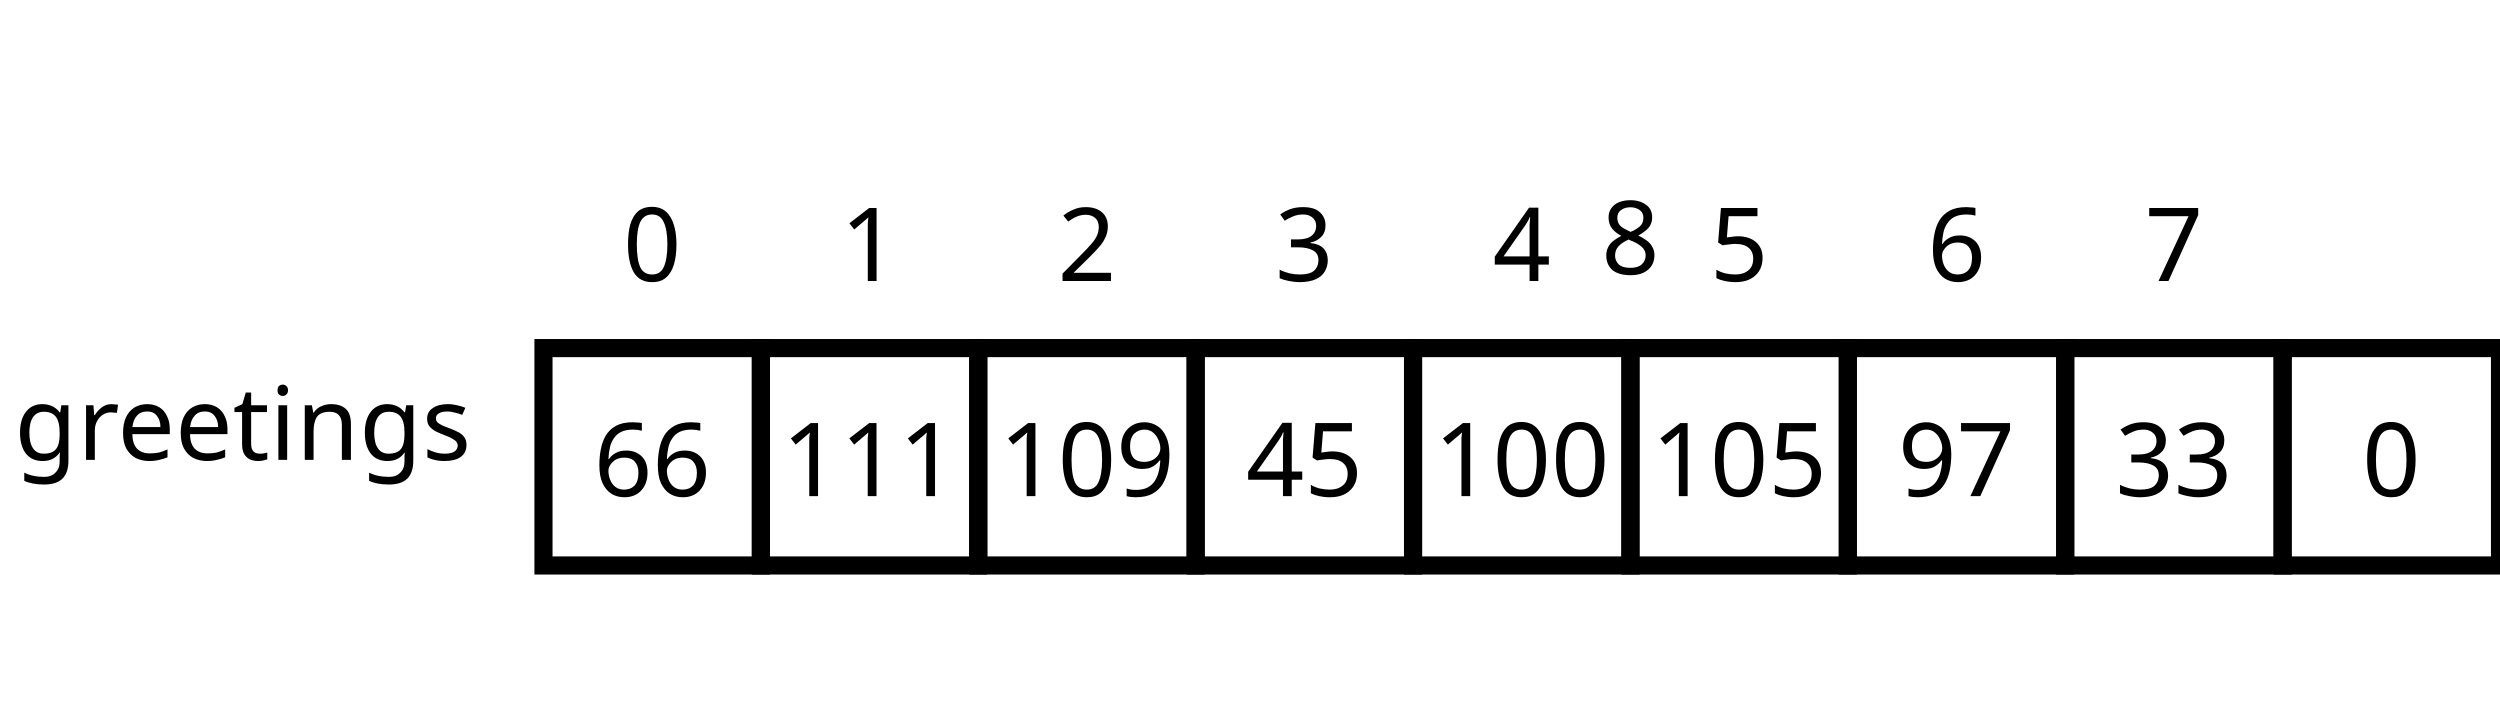
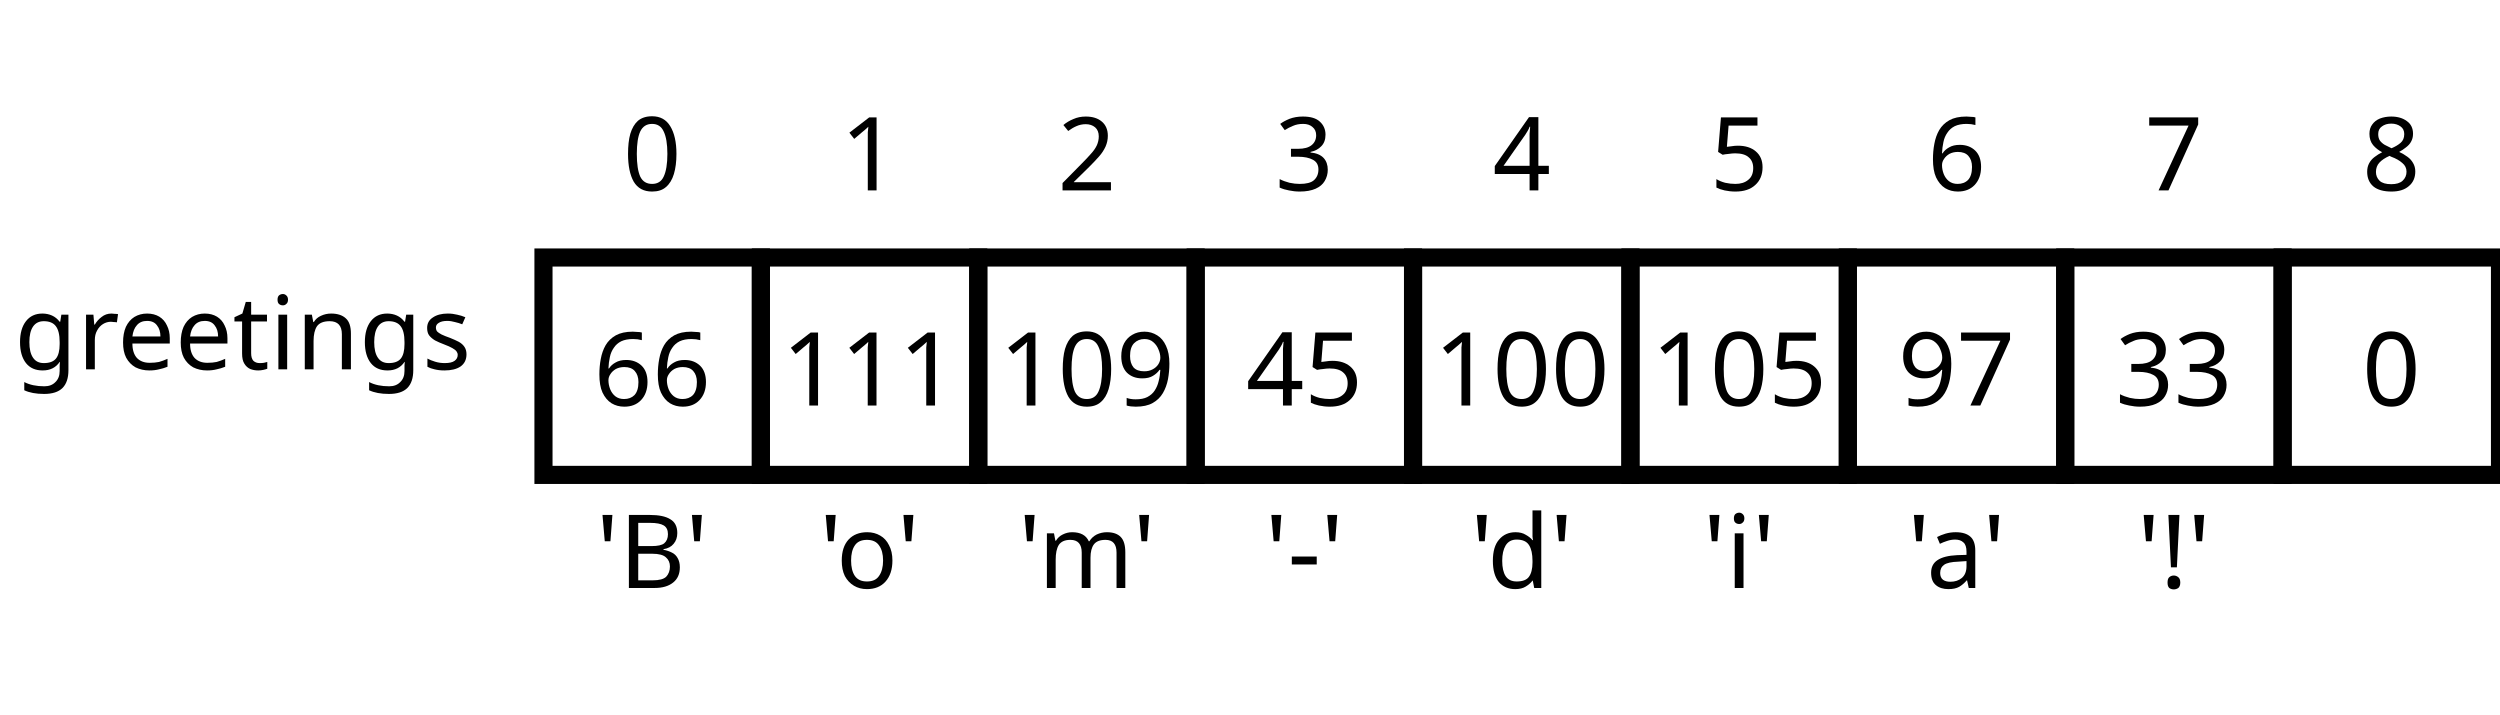
- <svg xmlns="http://www.w3.org/2000/svg" width="7cm" height="2cm" viewBox="22 9 138 23">
+ <svg xmlns="http://www.w3.org/2000/svg" width="7cm" height="2cm" viewBox="22 10 138 31">
+   <g id="Background" />
  <g id="Background" />
  <g id="Background" />
  <g id="Background" />
  <g id="Background">
    <rect style="fill: none; stroke-opacity: 1; stroke-width: 1; stroke: #000000" x="52" y="20" width="12" height="12" rx="0" ry="0" />
    <rect style="fill: none; stroke-opacity: 1; stroke-width: 1; stroke: #000000" x="64" y="20" width="12" height="12" rx="0" ry="0" />
    <rect style="fill: none; stroke-opacity: 1; stroke-width: 1; stroke: #000000" x="76" y="20" width="12" height="12" rx="0" ry="0" />
    <rect style="fill: none; stroke-opacity: 1; stroke-width: 1; stroke: #000000" x="88" y="20" width="12" height="12" rx="0" ry="0" />
    <rect style="fill: none; stroke-opacity: 1; stroke-width: 1; stroke: #000000" x="100" y="20" width="12" height="12" rx="0" ry="0" />
    <rect style="fill: none; stroke-opacity: 1; stroke-width: 1; stroke: #000000" x="112" y="20" width="12" height="12" rx="0" ry="0" />
    <rect style="fill: none; stroke-opacity: 1; stroke-width: 1; stroke: #000000" x="124" y="20" width="12" height="12" rx="0" ry="0" />
    <rect style="fill: none; stroke-opacity: 1; stroke-width: 1; stroke: #000000" x="136" y="20" width="12" height="12" rx="0" ry="0" />
    <text font-size="5.644" style="fill: #000000; fill-opacity: 1; stroke: none;text-anchor:middle;font-family:sans-serif;font-style:normal;font-weight:normal" x="58" y="16.3">
      <tspan x="58" y="16.3">0</tspan>
    </text>
    <text font-size="5.644" style="fill: #000000; fill-opacity: 1; stroke: none;text-anchor:middle;font-family:sans-serif;font-style:normal;font-weight:normal" x="70" y="16.3">
      <tspan x="70" y="16.3">1</tspan>
    </text>
    <text font-size="5.644" style="fill: #000000; fill-opacity: 1; stroke: none;text-anchor:middle;font-family:sans-serif;font-style:normal;font-weight:normal" x="82" y="16.3">
      <tspan x="82" y="16.3">2</tspan>
    </text>
    <text font-size="5.644" style="fill: #000000; fill-opacity: 1; stroke: none;text-anchor:middle;font-family:sans-serif;font-style:normal;font-weight:normal" x="94" y="16.3">
      <tspan x="94" y="16.3">3</tspan>
    </text>
    <text font-size="5.644" style="fill: #000000; fill-opacity: 1; stroke: none;text-anchor:middle;font-family:sans-serif;font-style:normal;font-weight:normal" x="106" y="16.3">
      <tspan x="106" y="16.3">4</tspan>
    </text>
    <text font-size="5.644" style="fill: #000000; fill-opacity: 1; stroke: none;text-anchor:middle;font-family:sans-serif;font-style:normal;font-weight:normal" x="118" y="16.3">
      <tspan x="118" y="16.3">5</tspan>
    </text>
    <text font-size="5.644" style="fill: #000000; fill-opacity: 1; stroke: none;text-anchor:middle;font-family:sans-serif;font-style:normal;font-weight:normal" x="130" y="16.3">
      <tspan x="130" y="16.3">6</tspan>
    </text>
    <text font-size="5.644" style="fill: #000000; fill-opacity: 1; stroke: none;text-anchor:middle;font-family:sans-serif;font-style:normal;font-weight:normal" x="142" y="16.3">
      <tspan x="142" y="16.3">7</tspan>
    </text>
    <text font-size="5.644" style="fill: #000000; fill-opacity: 1; stroke: none;text-anchor:middle;font-family:sans-serif;font-style:normal;font-weight:normal" x="58" y="28.175">
      <tspan x="58" y="28.175">66</tspan>
    </text>
    <text font-size="5.644" style="fill: #000000; fill-opacity: 1; stroke: none;text-anchor:middle;font-family:sans-serif;font-style:normal;font-weight:normal" x="70" y="28.175">
      <tspan x="70" y="28.175">111</tspan>
    </text>
    <text font-size="5.644" style="fill: #000000; fill-opacity: 1; stroke: none;text-anchor:middle;font-family:sans-serif;font-style:normal;font-weight:normal" x="82" y="28.175">
      <tspan x="82" y="28.175">109</tspan>
    </text>
    <text font-size="5.644" style="fill: #000000; fill-opacity: 1; stroke: none;text-anchor:middle;font-family:sans-serif;font-style:normal;font-weight:normal" x="94" y="28.175">
      <tspan x="94" y="28.175">45</tspan>
    </text>
    <text font-size="5.644" style="fill: #000000; fill-opacity: 1; stroke: none;text-anchor:middle;font-family:sans-serif;font-style:normal;font-weight:normal" x="106" y="28.175">
      <tspan x="106" y="28.175">100</tspan>
    </text>
    <text font-size="5.644" style="fill: #000000; fill-opacity: 1; stroke: none;text-anchor:middle;font-family:sans-serif;font-style:normal;font-weight:normal" x="118" y="28.175">
      <tspan x="118" y="28.175">105</tspan>
    </text>
    <text font-size="5.644" style="fill: #000000; fill-opacity: 1; stroke: none;text-anchor:middle;font-family:sans-serif;font-style:normal;font-weight:normal" x="130" y="28.175">
      <tspan x="130" y="28.175">97</tspan>
    </text>
    <text font-size="5.644" style="fill: #000000; fill-opacity: 1; stroke: none;text-anchor:middle;font-family:sans-serif;font-style:normal;font-weight:normal" x="142" y="28.175">
      <tspan x="142" y="28.175">33</tspan>
    </text>
    <rect style="fill: none; stroke-opacity: 1; stroke-width: 1; stroke: #000000" x="148" y="20" width="12" height="12" rx="0" ry="0" />
-     <text font-size="5.644" style="fill: #000000; fill-opacity: 1; stroke: none;text-anchor:middle;font-family:sans-serif;font-style:normal;font-weight:normal" x="112" y="15.912">
-       <tspan x="112" y="15.912">8</tspan>
+     <text font-size="5.644" style="fill: #000000; fill-opacity: 1; stroke: none;text-anchor:middle;font-family:sans-serif;font-style:normal;font-weight:normal" x="154" y="16.3">
+       <tspan x="154" y="16.3">8</tspan>
    </text>
    <text font-size="5.644" style="fill: #000000; fill-opacity: 1; stroke: none;text-anchor:middle;font-family:sans-serif;font-style:normal;font-weight:normal" x="154" y="28.175">
      <tspan x="154" y="28.175">0</tspan>
    </text>
    <text font-size="5.644" style="fill: #000000; fill-opacity: 1; stroke: none;text-anchor:end;font-family:sans-serif;font-style:normal;font-weight:normal" x="48" y="26.175">
      <tspan x="48" y="26.175">greetings</tspan>
    </text>
+     <text font-size="5.644" style="fill: #000000; fill-opacity: 1; stroke: none;text-anchor:middle;font-family:sans-serif;font-style:normal;font-weight:normal" x="58" y="38.244">
+       <tspan x="58" y="38.244">'B'</tspan>
+     </text>
+     <text font-size="5.644" style="fill: #000000; fill-opacity: 1; stroke: none;text-anchor:middle;font-family:sans-serif;font-style:normal;font-weight:normal" x="70" y="38.244">
+       <tspan x="70" y="38.244">'o'</tspan>
+     </text>
+     <text font-size="5.644" style="fill: #000000; fill-opacity: 1; stroke: none;text-anchor:middle;font-family:sans-serif;font-style:normal;font-weight:normal" x="82" y="38.244">
+       <tspan x="82" y="38.244">'m'</tspan>
+     </text>
+     <text font-size="5.644" style="fill: #000000; fill-opacity: 1; stroke: none;text-anchor:middle;font-family:sans-serif;font-style:normal;font-weight:normal" x="94" y="38.244">
+       <tspan x="94" y="38.244">'-'</tspan>
+     </text>
+     <text font-size="5.644" style="fill: #000000; fill-opacity: 1; stroke: none;text-anchor:middle;font-family:sans-serif;font-style:normal;font-weight:normal" x="106" y="38.244">
+       <tspan x="106" y="38.244">'d'</tspan>
+     </text>
+     <text font-size="5.644" style="fill: #000000; fill-opacity: 1; stroke: none;text-anchor:middle;font-family:sans-serif;font-style:normal;font-weight:normal" x="118" y="38.244">
+       <tspan x="118" y="38.244">'i'</tspan>
+     </text>
+     <text font-size="5.644" style="fill: #000000; fill-opacity: 1; stroke: none;text-anchor:middle;font-family:sans-serif;font-style:normal;font-weight:normal" x="130" y="38.244">
+       <tspan x="130" y="38.244">'a'</tspan>
+     </text>
+     <text font-size="5.644" style="fill: #000000; fill-opacity: 1; stroke: none;text-anchor:middle;font-family:sans-serif;font-style:normal;font-weight:normal" x="142" y="38.244">
+       <tspan x="142" y="38.244">'!'</tspan>
+     </text>
  </g>
</svg>
